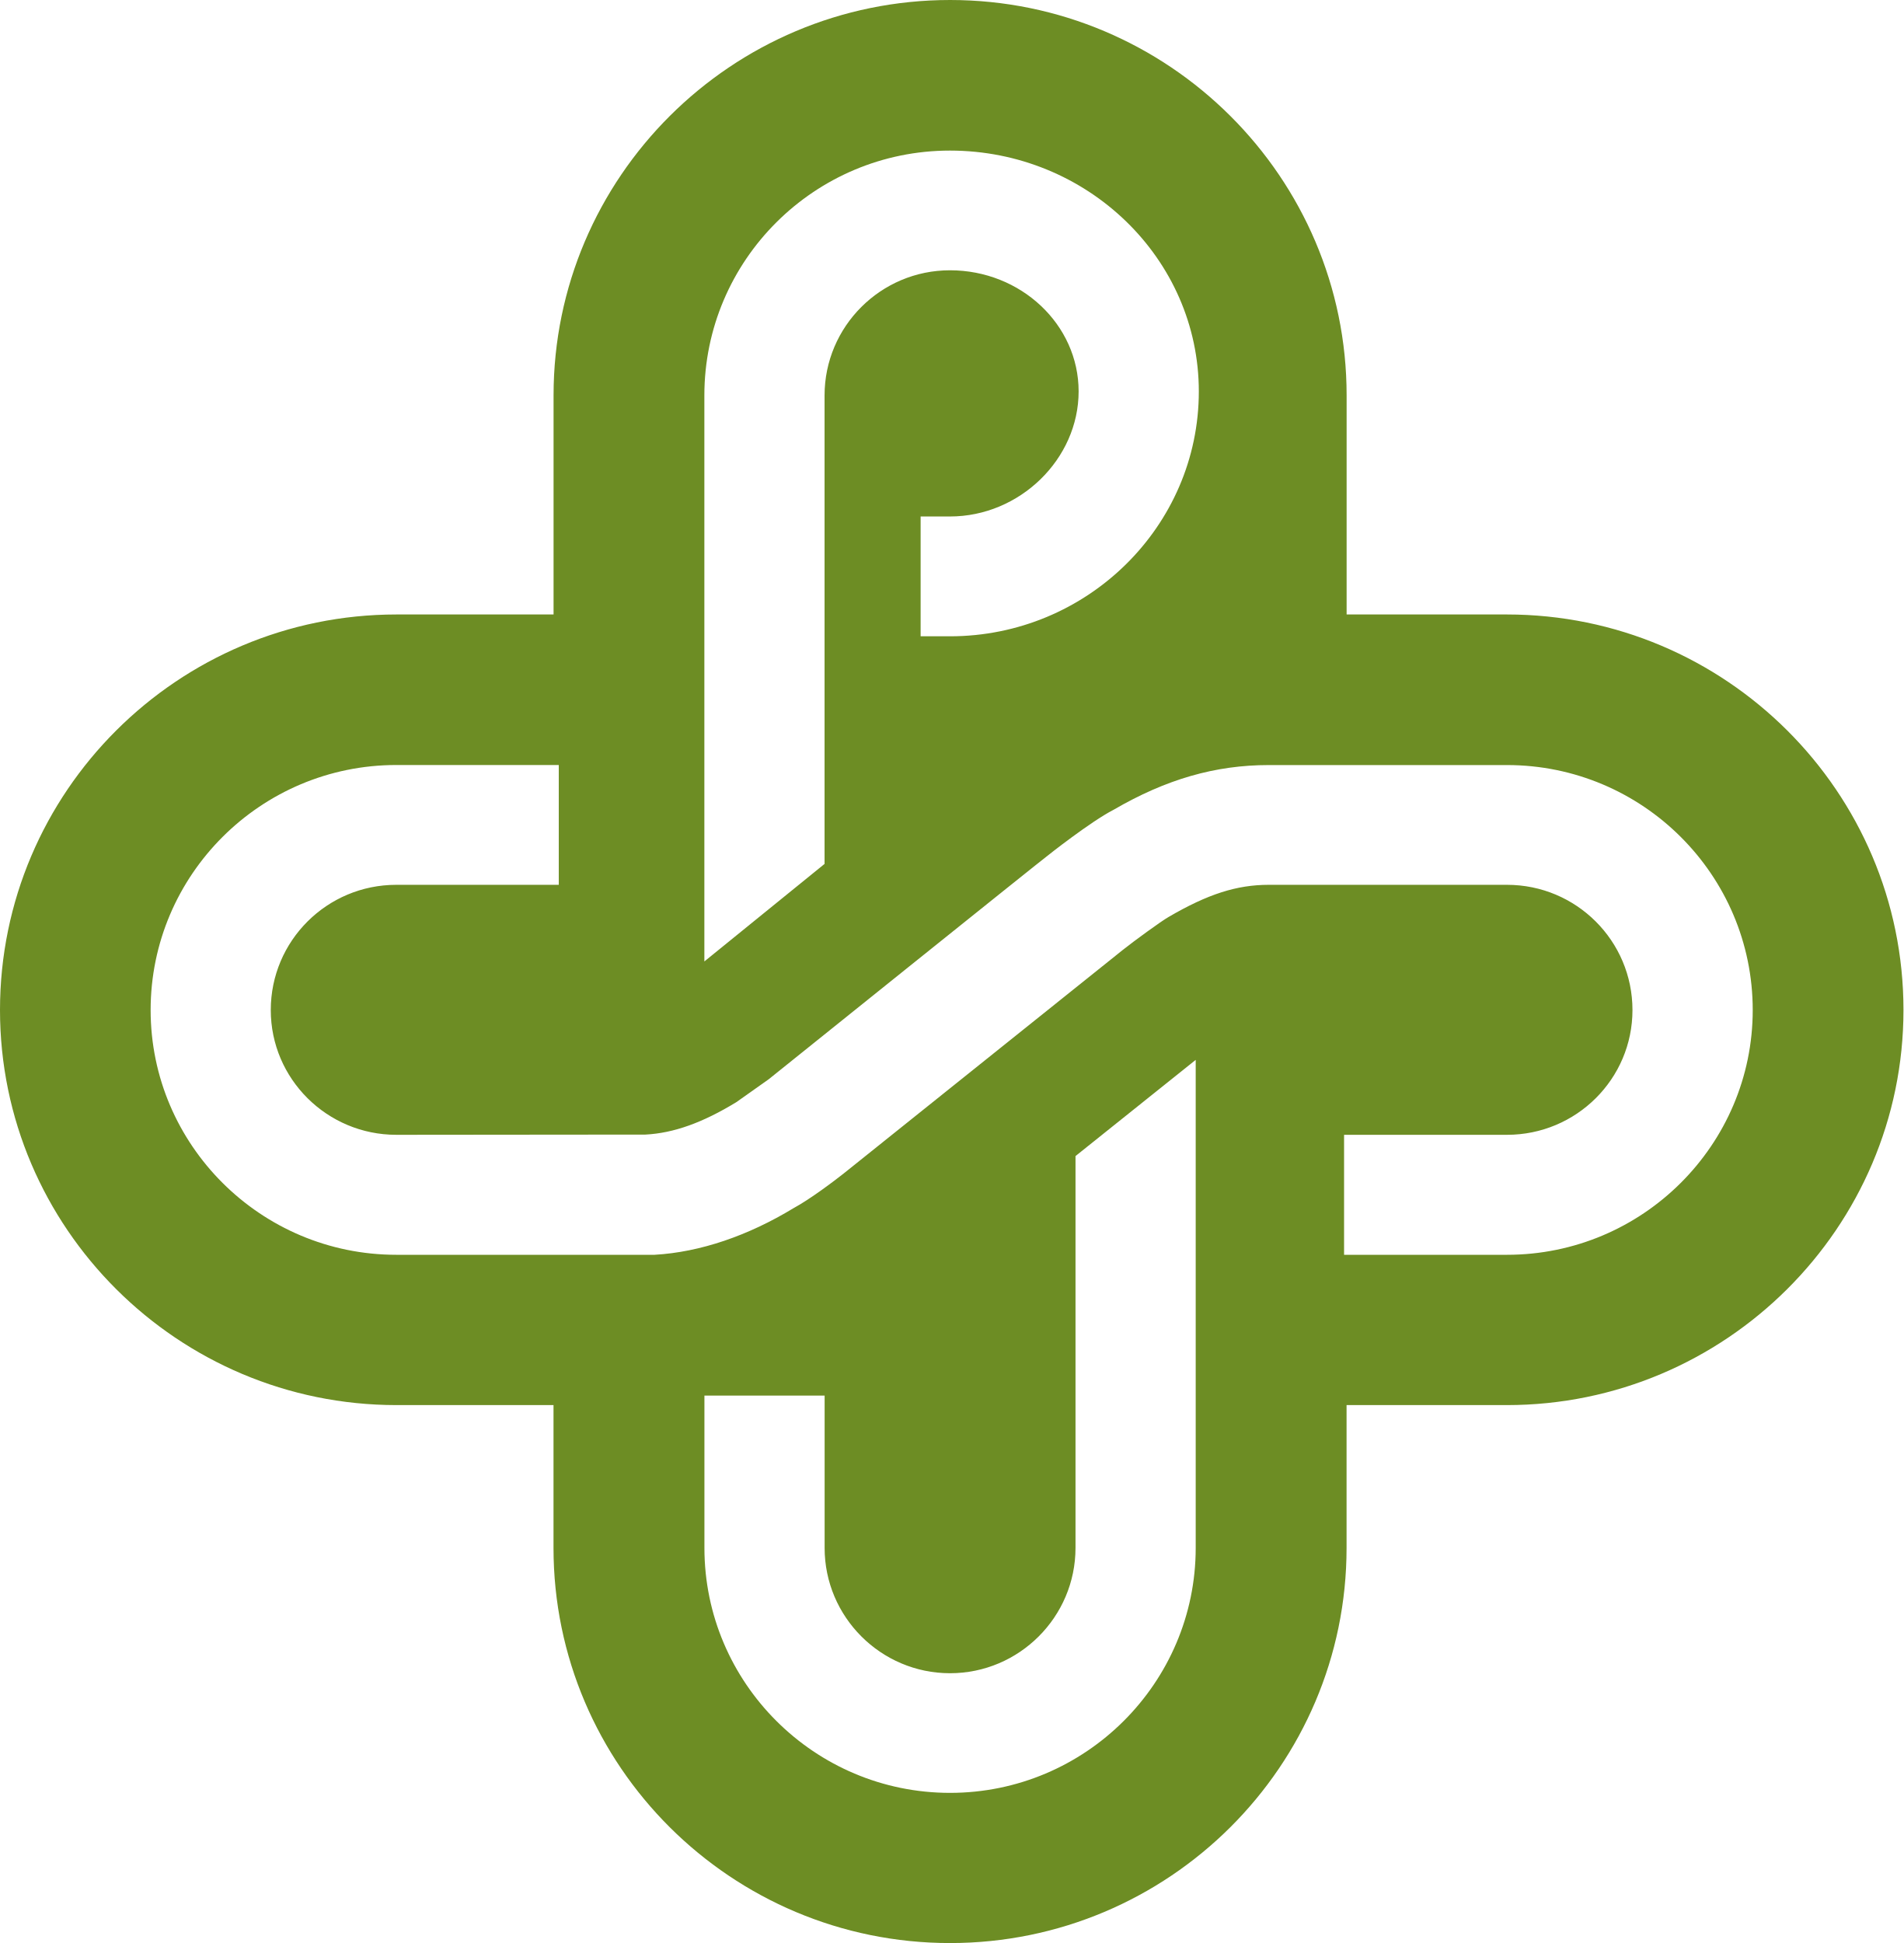
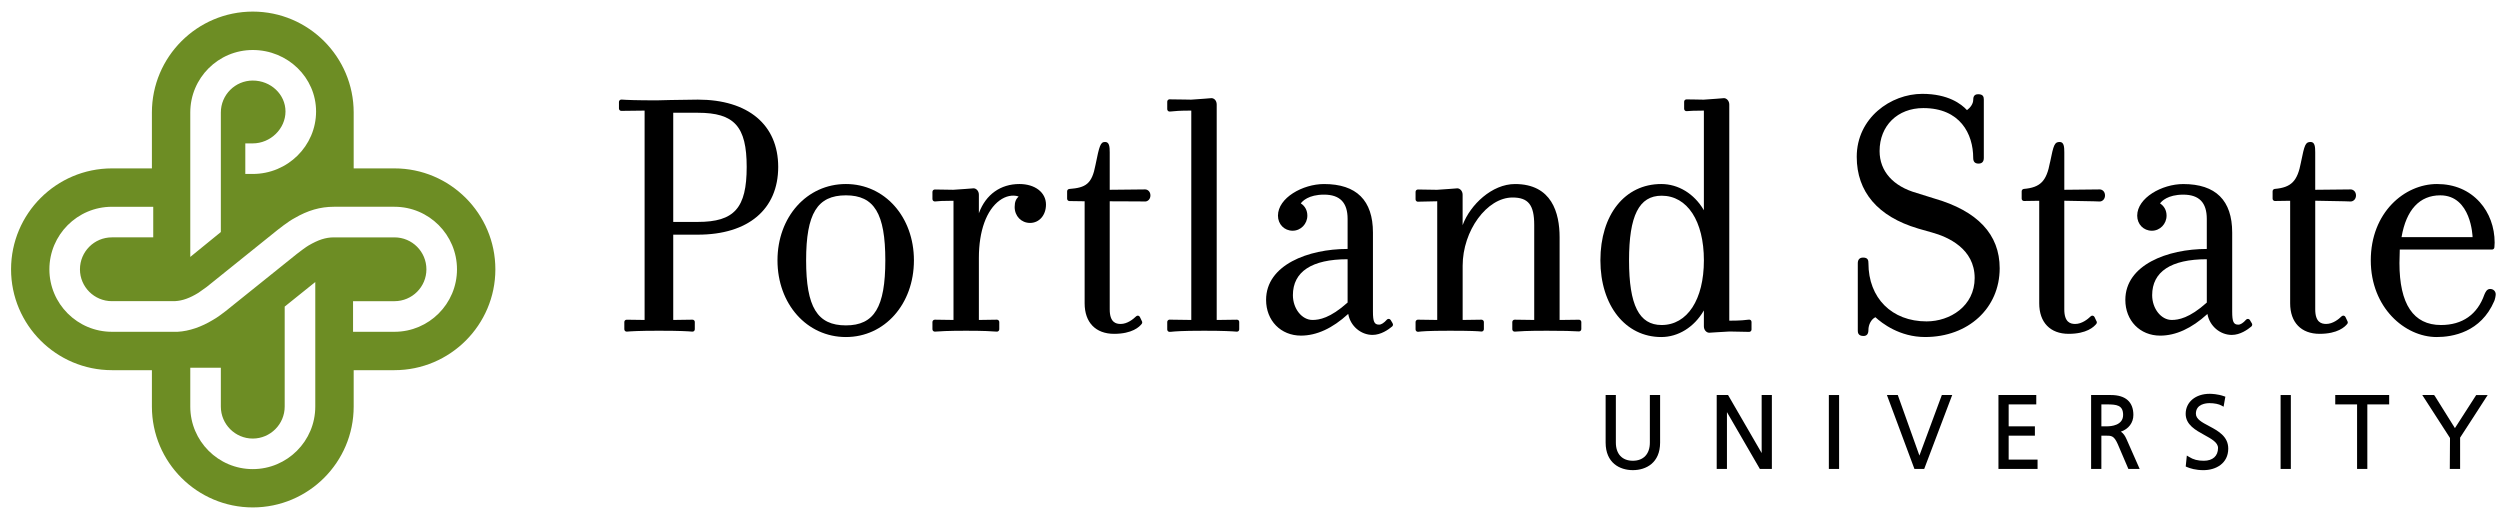
- <svg xmlns="http://www.w3.org/2000/svg" version="1.1" id="Layer_1" x="0px" y="0px" width="33.589px" height="34.283px" viewBox="0 -0.001 33.589 34.283" enable-background="new 0 -0.001 33.589 34.283" xml:space="preserve">
-   <path fill="#6D8D24" d="M26.591,10.841c0,0-2.736,0-2.829,0c0-0.097,0-3.866,0-3.866c0-3.846-3.14-6.976-6.997-6.976  S9.768,3.128,9.768,6.975c0,0,0,3.769,0,3.866c-0.093,0-2.771,0-2.771,0C3.139,10.841,0,13.97,0,17.82  c0,3.842,3.139,6.971,6.996,6.971c0,0,2.68,0,2.771,0c0,0.094,0,2.52,0,2.52c0,3.849,3.14,6.972,6.997,6.972  s6.997-3.123,6.997-6.972c0,0,0-2.426,0-2.52c0.093,0,2.829,0,2.829,0c3.855,0,6.998-3.129,6.998-6.971  C33.589,13.97,30.448,10.841,26.591,10.841z M12.429,6.976c0-2.383,1.943-4.32,4.334-4.32c2.42,0,4.391,1.903,4.391,4.25  c0,2.379-1.971,4.32-4.391,4.32h-0.518V9.112h0.518c1.23,0,2.27-1.012,2.27-2.207c0-1.179-1.019-2.137-2.27-2.137  c-1.221,0-2.213,0.992-2.213,2.208v8.266l-2.121,1.721V6.976z M21.099,27.311c0,2.381-1.944,4.322-4.335,4.322  s-4.334-1.941-4.334-4.322v-2.688h2.121v2.688c0,1.217,0.993,2.211,2.213,2.211s2.214-0.994,2.214-2.211v-6.914l2.121-1.697V27.311z   M26.592,22.139h-2.875v-2.117h2.875c1.222,0,2.214-0.986,2.214-2.201c0-1.222-0.992-2.21-2.214-2.21h-4.204  c-0.564,0-1.077,0.164-1.767,0.567c-0.13,0.073-0.626,0.436-0.805,0.579c-4.226,3.385-4.875,3.904-4.927,3.946  c-0.168,0.133-0.595,0.456-0.888,0.614c-0.794,0.482-1.642,0.776-2.451,0.822H6.993c-2.39,0-4.335-1.938-4.335-4.318  c0-2.386,1.945-4.324,4.335-4.324h2.867v2.114H6.993c-1.223,0-2.215,0.988-2.215,2.21c0,1.214,0.993,2.201,2.215,2.201  c0,0,4.399-0.004,4.396-0.004c0.499-0.026,1.009-0.209,1.604-0.572l0.571-0.404c0,0,4.909-3.943,4.913-3.938  c0.006-0.006,0.766-0.608,1.173-0.817c0.927-0.539,1.795-0.789,2.738-0.789h4.204c2.392,0,4.336,1.938,4.336,4.323  C30.928,20.199,28.984,22.139,26.592,22.139z" />
+ <svg xmlns="http://www.w3.org/2000/svg" version="1.1" id="Layer_1" x="0px" y="0px" width="163px" height="34px" viewBox="0 0 163 34" enable-background="new 0 0 163 34" xml:space="preserve">
+   <path fill="#6D8D24" d="M25.721,21.633h-2.702v-1.996h2.702c1.149,0,2.081-0.932,2.081-2.076c0-1.152-0.932-2.084-2.081-2.084  h-3.952c-0.532,0-1.013,0.155-1.662,0.535c-0.122,0.068-0.588,0.411-0.755,0.546c-3.973,3.191-4.583,3.681-4.632,3.72  c-0.158,0.125-0.56,0.43-0.835,0.58c-0.747,0.454-1.543,0.732-2.304,0.775H7.295c-2.246,0-4.075-1.828-4.075-4.072  c0-2.25,1.829-4.079,4.075-4.079h2.696v1.994H7.295c-1.149,0-2.082,0.932-2.082,2.084c0,1.145,0.933,2.076,2.082,2.076  c0,0,4.136-0.004,4.134-0.004c0.468-0.025,0.948-0.197,1.507-0.541l0.537-0.381c0,0,4.615-3.718,4.619-3.714  c0.006-0.006,0.719-0.573,1.103-0.77c0.87-0.509,1.688-0.745,2.574-0.745h3.952c2.248,0,4.075,1.829,4.075,4.079  C29.796,19.805,27.969,21.633,25.721,21.633 M20.556,26.51c0,2.246-1.828,4.076-4.076,4.076s-4.074-1.83-4.074-4.076v-2.535h1.993  v2.535c0,1.148,0.933,2.084,2.081,2.084s2.082-0.936,2.082-2.084v-6.52l1.994-1.602V26.51z M12.406,7.334  c0-2.247,1.826-4.074,4.074-4.074c2.276,0,4.128,1.795,4.128,4.008c0,2.244-1.852,4.074-4.128,4.074h-0.486V9.349h0.486  c1.157,0,2.134-0.954,2.134-2.081c0-1.112-0.957-2.016-2.134-2.016c-1.148,0-2.081,0.935-2.081,2.082v7.795l-1.993,1.623V7.334z   M25.72,10.979c0,0-2.573,0-2.66,0c0-0.09,0-3.645,0-3.645c0-3.627-2.951-6.578-6.578-6.578S9.904,3.707,9.904,7.334  c0,0,0,3.555,0,3.645c-0.087,0-2.606,0-2.606,0c-3.626,0-6.577,2.951-6.577,6.582c0,3.623,2.951,6.574,6.577,6.574  c0,0,2.519,0,2.606,0c0,0.088,0,2.375,0,2.375c0,3.629,2.951,6.574,6.578,6.574s6.578-2.945,6.578-6.574c0,0,0-2.287,0-2.375  c0.087,0,2.66,0,2.66,0c3.625,0,6.578-2.951,6.578-6.574C32.298,13.93,29.345,10.979,25.72,10.979z" />
+   <path d="M55.153,21.215c-1.867,0-2.594-1.189-2.594-4.24c0-3.051,0.727-4.239,2.594-4.239c1.849,0,2.57,1.188,2.57,4.239  C57.723,20.025,57.002,21.215,55.153,21.215 M55.153,11.998c-2.543,0-4.461,2.141-4.461,4.977c0,2.849,1.918,5,4.461,5  c2.529,0,4.435-2.15,4.435-5C59.588,14.139,57.682,11.998,55.153,11.998z" />
+   <path d="M143.883,19.73h-0.002c-1.137,1.018-1.852,1.131-2.285,1.131c-0.691,0-1.275-0.738-1.275-1.617  c0-1.529,1.229-2.342,3.559-2.342h0.004V19.73 M146.707,20.891l-0.016-0.027c-0.025-0.041-0.068-0.068-0.119-0.072  c-0.045-0.004-0.096,0.014-0.127,0.051c-0.186,0.213-0.361,0.324-0.507,0.324c-0.312,0-0.399-0.189-0.399-0.854v-5.149  c0-2.099-1.074-3.164-3.191-3.164c-1.389,0-3.002,0.901-3.002,2.061c0,0.56,0.412,0.983,0.957,0.983  c0.527,0,0.957-0.442,0.957-0.983c0-0.338-0.15-0.621-0.42-0.795c0,0-0.004-0.002-0.006-0.004l0.006-0.006  c0.096-0.133,0.49-0.565,1.508-0.565c1.035,0,1.535,0.518,1.535,1.582v1.959h-0.004c-2.559,0-5.307,1.04-5.307,3.321  c0,1.352,0.955,2.33,2.273,2.33c1.02,0,2.051-0.475,3.072-1.406l0.01-0.008v0.014c0.139,0.77,0.82,1.354,1.586,1.354  c0.545,0,1.035-0.346,1.277-0.551c0.055-0.053,0.072-0.135,0.033-0.199L146.707,20.891z" />
+   <path d="M87.863,19.73h-0.004c-1.139,1.018-1.85,1.131-2.285,1.131c-0.693,0-1.277-0.738-1.277-1.617  c0-1.529,1.23-2.342,3.561-2.342h0.006V19.73 M90.777,21.041l-0.107-0.178c-0.027-0.041-0.068-0.068-0.119-0.072  c-0.049-0.004-0.096,0.014-0.127,0.051c-0.189,0.213-0.362,0.324-0.508,0.324c-0.311,0-0.4-0.189-0.4-0.854v-5.149  c0-2.099-1.074-3.164-3.189-3.164c-1.388,0-3.004,0.901-3.004,2.061c0,0.56,0.412,0.983,0.959,0.983  c0.527,0,0.957-0.442,0.957-0.983c0-0.338-0.15-0.621-0.42-0.795c0,0-0.007-0.002-0.007-0.004l0.005-0.006  c0.096-0.133,0.492-0.565,1.51-0.565c1.035,0,1.537,0.518,1.537,1.582v1.959h-0.006c-2.559,0-5.309,1.04-5.309,3.321  c0,1.352,0.957,2.33,2.275,2.33c1.02,0,2.051-0.475,3.069-1.406l0.013-0.008l0.002,0.014c0.137,0.77,0.816,1.354,1.58,1.354  c0.549,0,1.037-0.346,1.281-0.551c0.059-0.053,0.07-0.135,0.031-0.199L90.777,21.041z" />
+   <path d="M125.24,14.795c0,0,0,0.003-0.002,0.003C125.24,14.795,125.24,14.795,125.24,14.795 M126.104,12.938l-1.131-0.354  c-1.543-0.432-2.424-1.426-2.424-2.734c0-1.651,1.17-2.803,2.852-2.803c2.396,0,3.252,1.679,3.252,3.25  c0,0.248,0.111,0.369,0.346,0.369c0.229,0,0.346-0.125,0.346-0.369V6.49c0-0.179-0.047-0.347-0.369-0.347  c-0.289,0-0.322,0.209-0.322,0.37c0,0.26-0.201,0.52-0.402,0.663l-0.006,0.004l-0.006-0.007c-0.361-0.392-1.221-1.054-2.908-1.054  c-2.057,0-4.273,1.57-4.273,4.108c0,2.277,1.377,3.892,3.988,4.669c0.004,0,0.004,0.001,0.004,0.001  c0.016,0.006,0.029,0.006,0.041,0.006c-0.012,0-0.023,0-0.035-0.003l0.908,0.258c1.041,0.287,2.783,1.055,2.783,2.969  c0,1.838-1.615,2.828-3.135,2.828c-2.268,0-3.791-1.523-3.791-3.791c0-0.187-0.029-0.37-0.346-0.37c-0.229,0-0.348,0.13-0.348,0.37  v4.373c0,0.121,0,0.369,0.371,0.369c0.217,0,0.322-0.131,0.322-0.395c0-0.352,0.188-0.697,0.451-0.827l0.004-0.003l0.002,0.003  c0.422,0.388,1.576,1.29,3.24,1.29c2.816,0,4.861-1.885,4.861-4.484C130.379,15.284,128.939,13.752,126.104,12.938z" />
+   <path d="M156.582,15.453c0.305-1.778,1.178-2.717,2.523-2.717c2.025,0,2.107,2.69,2.107,2.72c0,0,0,0.001,0,0.005h-4.631  C156.582,15.457,156.582,15.453,156.582,15.453 M162.352,18.84c-0.215,0-0.309,0.225-0.371,0.369  c-0.457,1.301-1.436,1.982-2.828,1.982c-1.797,0-2.709-1.359-2.709-4.043c0,0.003,0.016-0.588,0.021-0.877c0.072,0,6.014,0,6.014,0  c0.081,0,0.15-0.059,0.154-0.14l0.004-0.05c0.006-0.085,0.014-0.175,0.014-0.263c0-1.009-0.348-1.947-0.969-2.638  c-0.697-0.774-1.658-1.182-2.789-1.182c-2.121,0-4.318,1.861-4.318,4.977c0,3.089,2.23,5,4.295,5c1.029,0,2.881-0.305,3.756-2.348  c0.047-0.113,0.094-0.324,0.094-0.442C162.719,19.016,162.594,18.84,162.352,18.84z" />
+   <path d="M80.646,20.844l-1.317,0.018v-0.004c0-0.002,0-14.041,0-14.041c0-0.27-0.176-0.418-0.343-0.418  c-0.011,0.003-0.488,0.039-0.485,0.039l-0.844,0.06c0.013-0.003-1.271-0.019-1.271-0.019c0.001,0-0.124-0.005-0.124-0.005  c-0.043,0-0.082,0.016-0.111,0.045c-0.03,0.028-0.047,0.065-0.047,0.11V7.12c0,0.044,0.018,0.085,0.051,0.112  c0.031,0.032,0.073,0.046,0.115,0.041l0.115-0.008c0.194-0.022,0.51-0.054,1.282-0.054h0.005v13.65l-1.287-0.018l-0.123-0.004  c-0.041,0-0.082,0.016-0.111,0.045c-0.03,0.029-0.047,0.066-0.047,0.109v0.494c0,0.041,0.018,0.082,0.049,0.111  c0.031,0.029,0.075,0.043,0.117,0.039l0.084-0.004c0.24-0.025,0.681-0.068,2.113-0.068h0.094c1.182,0,1.778,0.033,2.072,0.059  c0.04,0.004,0.084-0.01,0.116-0.037c0.033-0.029,0.048-0.07,0.048-0.115v-0.477c0-0.041-0.013-0.082-0.042-0.109  C80.726,20.857,80.687,20.844,80.646,20.844" />
+   <path d="M66.465,11.998c-1.23,0-2.185,0.683-2.63,1.873l-0.012,0.037v-1.213c0-0.25-0.178-0.417-0.346-0.417  c-0.011,0-0.514,0.04-0.514,0.04l-0.814,0.056c0.014,0-1.198-0.019-1.198-0.019c-0.041,0-0.081,0.017-0.111,0.045  c-0.027,0.03-0.045,0.071-0.045,0.11v0.47c0,0.043,0.02,0.086,0.051,0.116c0.033,0.027,0.074,0.043,0.117,0.039  c0.202-0.024,0.518-0.045,1.197-0.045h0.008v7.771l-1.217-0.018c-0.041,0-0.082,0.018-0.111,0.045  c-0.027,0.029-0.045,0.066-0.045,0.107v0.473c0,0.043,0.018,0.084,0.05,0.113c0.03,0.029,0.071,0.043,0.116,0.041  c0.264-0.023,0.871-0.057,1.976-0.057h0.093c1.109,0,1.676,0.033,1.955,0.057c0.045,0.006,0.086-0.01,0.119-0.041  c0.031-0.027,0.049-0.07,0.049-0.111v-0.475c0-0.041-0.018-0.078-0.047-0.107c-0.029-0.031-0.068-0.045-0.108-0.045l-1.175,0.018  v-0.004c0-0.002,0-4.046,0-4.046c0-1.751,0.492-3.113,1.353-3.743c0.397-0.29,0.844-0.384,1.229-0.261l0.011,0.002l-0.008,0.007  c-0.158,0.158-0.252,0.328-0.252,0.683c0,0.589,0.432,1.036,1.003,1.036c0.601,0,1.039-0.504,1.039-1.199  C68.198,12.548,67.484,11.998,66.465,11.998" />
+   <path d="M45.5,14.469h-1.605V7.352H45.5c2.381,0,3.184,0.892,3.184,3.533C48.684,13.561,47.881,14.469,45.5,14.469 M45.5,6.495  l-1.787,0.026l-0.892,0.022c-1.337,0-1.99-0.027-2.299-0.051c-0.043-0.002-0.085,0.012-0.115,0.041  c-0.034,0.029-0.051,0.07-0.051,0.112v0.433c0,0.04,0.017,0.08,0.046,0.107c0.03,0.03,0.069,0.045,0.11,0.044l1.516-0.018v0.004  c0,0.002,0,12.131,0,13.646l-1.168-0.016c-0.041,0-0.08,0.016-0.11,0.043c-0.029,0.029-0.044,0.066-0.044,0.109v0.471  c0,0.043,0.018,0.084,0.048,0.113c0.03,0.029,0.075,0.043,0.118,0.041c0.25-0.023,0.836-0.057,1.949-0.057h0.282  c1.195,0,1.765,0.033,2.03,0.057c0.044,0.006,0.086-0.01,0.119-0.039c0.032-0.027,0.049-0.072,0.049-0.113v-0.477  c0-0.039-0.014-0.08-0.044-0.107c-0.03-0.029-0.069-0.045-0.11-0.043h-0.04c0.001,0-0.853,0.012-1.212,0.018v-0.004  c0-0.002,0-4.652,0-5.557H45.5c3.282,0,5.239-1.653,5.239-4.416C50.739,8.138,48.782,6.495,45.5,6.495z" />
+   <path d="M74.663,12.35c-0.001,0-1.772,0.019-2.309,0.024v-0.008c0,0.003,0-2.435,0-2.435c0-0.357-0.023-0.675-0.3-0.675  c-0.303,0-0.372,0.227-0.627,1.493c-0.001,0.003-0.001,0.005-0.001,0.006c-0.234,1.245-0.632,1.483-1.71,1.566  c-0.079,0.007-0.14,0.073-0.14,0.154v0.48c0,0.084,0.067,0.154,0.151,0.154l0.322,0.004c-0.002,0,0.434,0.007,0.669,0.01v0.012  c0-0.006,0,6.641,0,6.641c0,1.246,0.718,1.99,1.922,1.99c1.181,0,1.654-0.457,1.802-0.652c0.033-0.045,0.041-0.109,0.017-0.158  l-0.137-0.287c-0.022-0.047-0.064-0.076-0.111-0.088c-0.051-0.008-0.099,0.01-0.134,0.043c-0.192,0.186-0.576,0.498-1.01,0.498  c-0.309,0-0.713-0.098-0.713-0.949v-7.049l1.906,0.008l0.402,0.006c0.17,0,0.346-0.149,0.346-0.395  C75.008,12.496,74.832,12.35,74.663,12.35" />
+   <path d="M136.902,12.35c-0.002,0-1.771,0.019-2.309,0.024v-0.008c0,0.003,0-2.435,0-2.435c0-0.357-0.023-0.675-0.301-0.675  c-0.336,0-0.398,0.181-0.627,1.32c0,0.002,0,0.004-0.004,0.005c-0.229,1.236-0.629,1.642-1.707,1.737  c-0.08,0.01-0.141,0.076-0.141,0.154v0.48c0,0.04,0.018,0.082,0.045,0.109c0.029,0.031,0.07,0.044,0.113,0.044l0.986-0.015v0.003  c0,0.003,0,6.683,0,6.683c0,1.246,0.719,1.99,1.92,1.99c1.18,0,1.652-0.457,1.803-0.652c0.039-0.047,0.043-0.109,0.02-0.158  l-0.018-0.033l-0.12-0.254c-0.024-0.047-0.065-0.076-0.112-0.088c-0.053-0.008-0.1,0.01-0.135,0.043  c-0.191,0.186-0.576,0.498-1.012,0.498c-0.305,0-0.711-0.098-0.711-0.949v-7.085l1.91,0.036c-0.006,0,0.395,0.014,0.395,0.014  c0.174,0,0.35-0.149,0.35-0.395C137.248,12.496,137.072,12.35,136.902,12.35" />
+   <path d="M153.045,21.113c0.035-0.047,0.041-0.109,0.014-0.158l-0.039-0.084l-0.098-0.207c-0.023-0.043-0.062-0.074-0.112-0.084  c-0.048-0.008-0.099,0.01-0.134,0.041c-0.189,0.188-0.574,0.5-1.01,0.5c-0.305,0-0.713-0.098-0.713-0.949v-7.085l1.908,0.036  l0.398,0.014c0.175,0,0.352-0.149,0.352-0.395c0-0.246-0.177-0.392-0.35-0.392c0,0-1.77,0.019-2.309,0.024v-0.008  c0,0.003,0-2.435,0-2.435c0-0.357-0.023-0.675-0.299-0.675c-0.34,0-0.398,0.181-0.629,1.32v0.002c0,0.001,0,0.002,0,0.003  c-0.232,1.236-0.629,1.642-1.716,1.737c-0.075,0.01-0.134,0.076-0.134,0.154v0.48c0,0.04,0.014,0.082,0.045,0.109  c0.027,0.031,0.068,0.044,0.109,0.044l0.99-0.015v0.003c0,0.003,0,6.683,0,6.683c0,1.246,0.719,1.99,1.92,1.99  C152.42,21.766,152.893,21.309,153.045,21.113" />
+   <path d="M102.945,20.846l-1.259,0.016v-0.004c0-0.002,0-5.388,0-5.388c0-1.582-0.503-3.471-2.907-3.471  c-1.504,0-2.912,1.35-3.404,2.65l-0.012,0.037v-1.99c0-0.25-0.18-0.417-0.346-0.417c-0.01,0-0.516,0.04-0.516,0.04  c0.002,0-0.812,0.056-0.812,0.056c0.012,0-1.199-0.019-1.199-0.019s-0.025-0.001-0.037-0.001c-0.043,0-0.082,0.015-0.111,0.042  c-0.03,0.032-0.047,0.069-0.047,0.111V13c0,0.043,0.017,0.082,0.047,0.109c0.029,0.03,0.07,0.045,0.115,0.043l0.035-0.003  c-0.002,0,0.852-0.018,1.215-0.026v0.005c0,0.001,0,6.641,0,7.733l-1.217-0.018c0.002,0-0.025,0-0.037-0.002  c-0.043,0-0.082,0.016-0.111,0.045c-0.03,0.027-0.047,0.068-0.047,0.107v0.488c0,0.084,0.07,0.152,0.154,0.152  c0.004,0,0.014,0,0.016,0c0.207-0.025,0.574-0.068,2.012-0.068h0.092c1.334,0,1.787,0.027,2.012,0.051  c0.043,0.006,0.086-0.01,0.117-0.039c0.031-0.027,0.051-0.068,0.051-0.111v-0.471c0-0.041-0.018-0.078-0.047-0.107  c-0.027-0.027-0.068-0.045-0.107-0.045l-1.23,0.018v-0.004c0-0.002,0-3.529,0-3.529c0-2.286,1.58-4.451,3.252-4.451  c1.031,0,1.414,0.486,1.414,1.793v6.191l-1.273-0.018c-0.041,0-0.08,0.014-0.109,0.043c-0.029,0.027-0.047,0.068-0.047,0.109v0.477  c0,0.043,0.018,0.084,0.051,0.111c0.031,0.029,0.072,0.045,0.117,0.039c0.287-0.023,0.775-0.057,2.031-0.057h0.096  c0.998,0,1.664,0.016,2.041,0.043c0.041,0.004,0.084-0.01,0.115-0.039c0.031-0.027,0.049-0.068,0.049-0.111v-0.463  c0-0.041-0.018-0.078-0.047-0.107C103.027,20.861,102.986,20.844,102.945,20.846" />
+   <path d="M108.338,21.191c-1.471,0-2.125-1.301-2.125-4.216c0-2.916,0.654-4.215,2.125-4.215c1.676,0,2.756,1.654,2.756,4.215  C111.094,19.535,110.014,21.191,108.338,21.191 M114.199,21.484V20.99c0-0.045-0.02-0.088-0.053-0.117  c-0.031-0.027-0.078-0.039-0.121-0.033c-0.186,0.023-0.494,0.068-1.268,0.068h-0.008V6.817c0-0.248-0.18-0.418-0.346-0.418  c-0.014,0.003-0.486,0.039-0.482,0.039l-0.844,0.06c0.012-0.003-1.117-0.018-1.117-0.018c-0.041-0.001-0.078,0.015-0.111,0.045  c-0.027,0.028-0.043,0.069-0.043,0.108v0.461c0,0.045,0.02,0.086,0.049,0.114c0.033,0.03,0.076,0.043,0.119,0.039  c0.18-0.017,0.488-0.036,1.113-0.036h0.006v6.497l-0.014-0.024c-0.621-1.055-1.654-1.686-2.766-1.686c-2.373,0-3.967,2-3.967,4.977  c0,2.943,1.631,5,3.967,5c1.105,0,2.139-0.639,2.766-1.711l0.014-0.025v1.039c0,0.252,0.18,0.416,0.348,0.416  c0.008,0,0.482-0.031,0.482-0.031l0.844-0.049c-0.012,0,1.277,0.025,1.277,0.025c0.041,0,0.078-0.016,0.109-0.045  C114.186,21.566,114.199,21.525,114.199,21.484z" />
+   <path d="M107.571,28.857c0,0.744-0.415,1.184-1.11,1.184c-0.694,0-1.107-0.439-1.107-1.184v-3.102h-0.667v3.102  c0,1.324,0.917,1.796,1.774,1.796c0.861,0,1.778-0.472,1.778-1.796v-3.102h-0.668V28.857" />
+   <path d="M114.86,29.539c-0.164-0.275-2.19-3.783-2.19-3.783h-0.741v4.819h0.668c0,0,0-3.393,0-3.704  c0.161,0.272,2.146,3.704,2.146,3.704h0.783v-4.819h-0.666C114.86,25.756,114.86,29.227,114.86,29.539" />
+   <rect x="119.241" y="25.756" width="0.668" height="4.819" />
+   <path d="M125.146,29.703c-0.079-0.23-1.41-3.947-1.41-3.947h-0.709l1.794,4.819h0.637l1.825-4.819h-0.675  C126.608,25.756,125.388,29.059,125.146,29.703" />
+   <path d="M130.965,28.404c0.089,0,1.71,0,1.71,0v-0.608c0,0-1.621,0-1.71,0c0-0.086,0-1.348,0-1.429c0.089,0,1.8,0,1.8,0v-0.611  h-2.466v4.819h2.55v-0.609c0,0-1.795,0-1.884,0C130.965,29.88,130.965,28.49,130.965,28.404" />
+   <path d="M137.385,27.796c0,0-0.301,0-0.375,0c0-0.086,0-1.348,0-1.429c0.074,0,0.359,0,0.359,0c0.637,0,1.058,0.046,1.058,0.688  C138.427,27.741,137.631,27.796,137.385,27.796 M138.654,28.644c0-0.005-0.016-0.034-0.016-0.034  c-0.086-0.188-0.184-0.353-0.358-0.465c0.5-0.172,0.816-0.579,0.816-1.089c0-0.849-0.509-1.3-1.464-1.3h-1.292v4.819h0.669  c0,0,0-2.083,0-2.171c0.068,0,0.271,0,0.271,0c0.392,0,0.55,0,0.796,0.549c0.002,0.002,0.049,0.115,0.666,1.556l0.027,0.066h0.737  L138.654,28.644z" />
+   <rect x="148.695" y="25.756" width="0.668" height="4.819" />
+   <path d="M144.024,27.776c-0.459-0.242-0.852-0.451-0.852-0.803c0-0.64,0.678-0.688,0.888-0.688c0.316,0,0.611,0.059,0.785,0.159  l0.133,0.074l0.099-0.564c0-0.002,0.018-0.089,0.018-0.089l-0.083-0.029c-0.402-0.146-0.822-0.16-0.944-0.16  c-0.918,0-1.562,0.539-1.562,1.306c0,0.711,0.649,1.066,1.221,1.38c0.462,0.254,0.889,0.488,0.889,0.846  c0,0.523-0.344,0.834-0.93,0.834c-0.384,0-0.687-0.077-0.959-0.253l-0.146-0.087l-0.072,0.712l0.07,0.033  c0.22,0.094,0.579,0.207,1.086,0.207c0.807,0,1.617-0.435,1.617-1.407C145.281,28.445,144.613,28.091,144.024,27.776" />
+   <path d="M152.258,26.367c0,0,1.337,0,1.423,0c0,0.091,0,4.208,0,4.208h0.669c0,0,0-4.117,0-4.208c0.089,0,1.424,0,1.424,0v-0.611  h-3.516V26.367" />
+   <path d="M160.061,27.914c-0.07-0.118-1.33-2.129-1.33-2.129l-0.042-0.029h-0.756l1.807,2.801l-0.013,2.019h0.672v-2.042  c0.005,0.004,1.691-2.614,1.691-2.614l0.107-0.163h-0.749C161.448,25.756,160.138,27.798,160.061,27.914" />
</svg>
